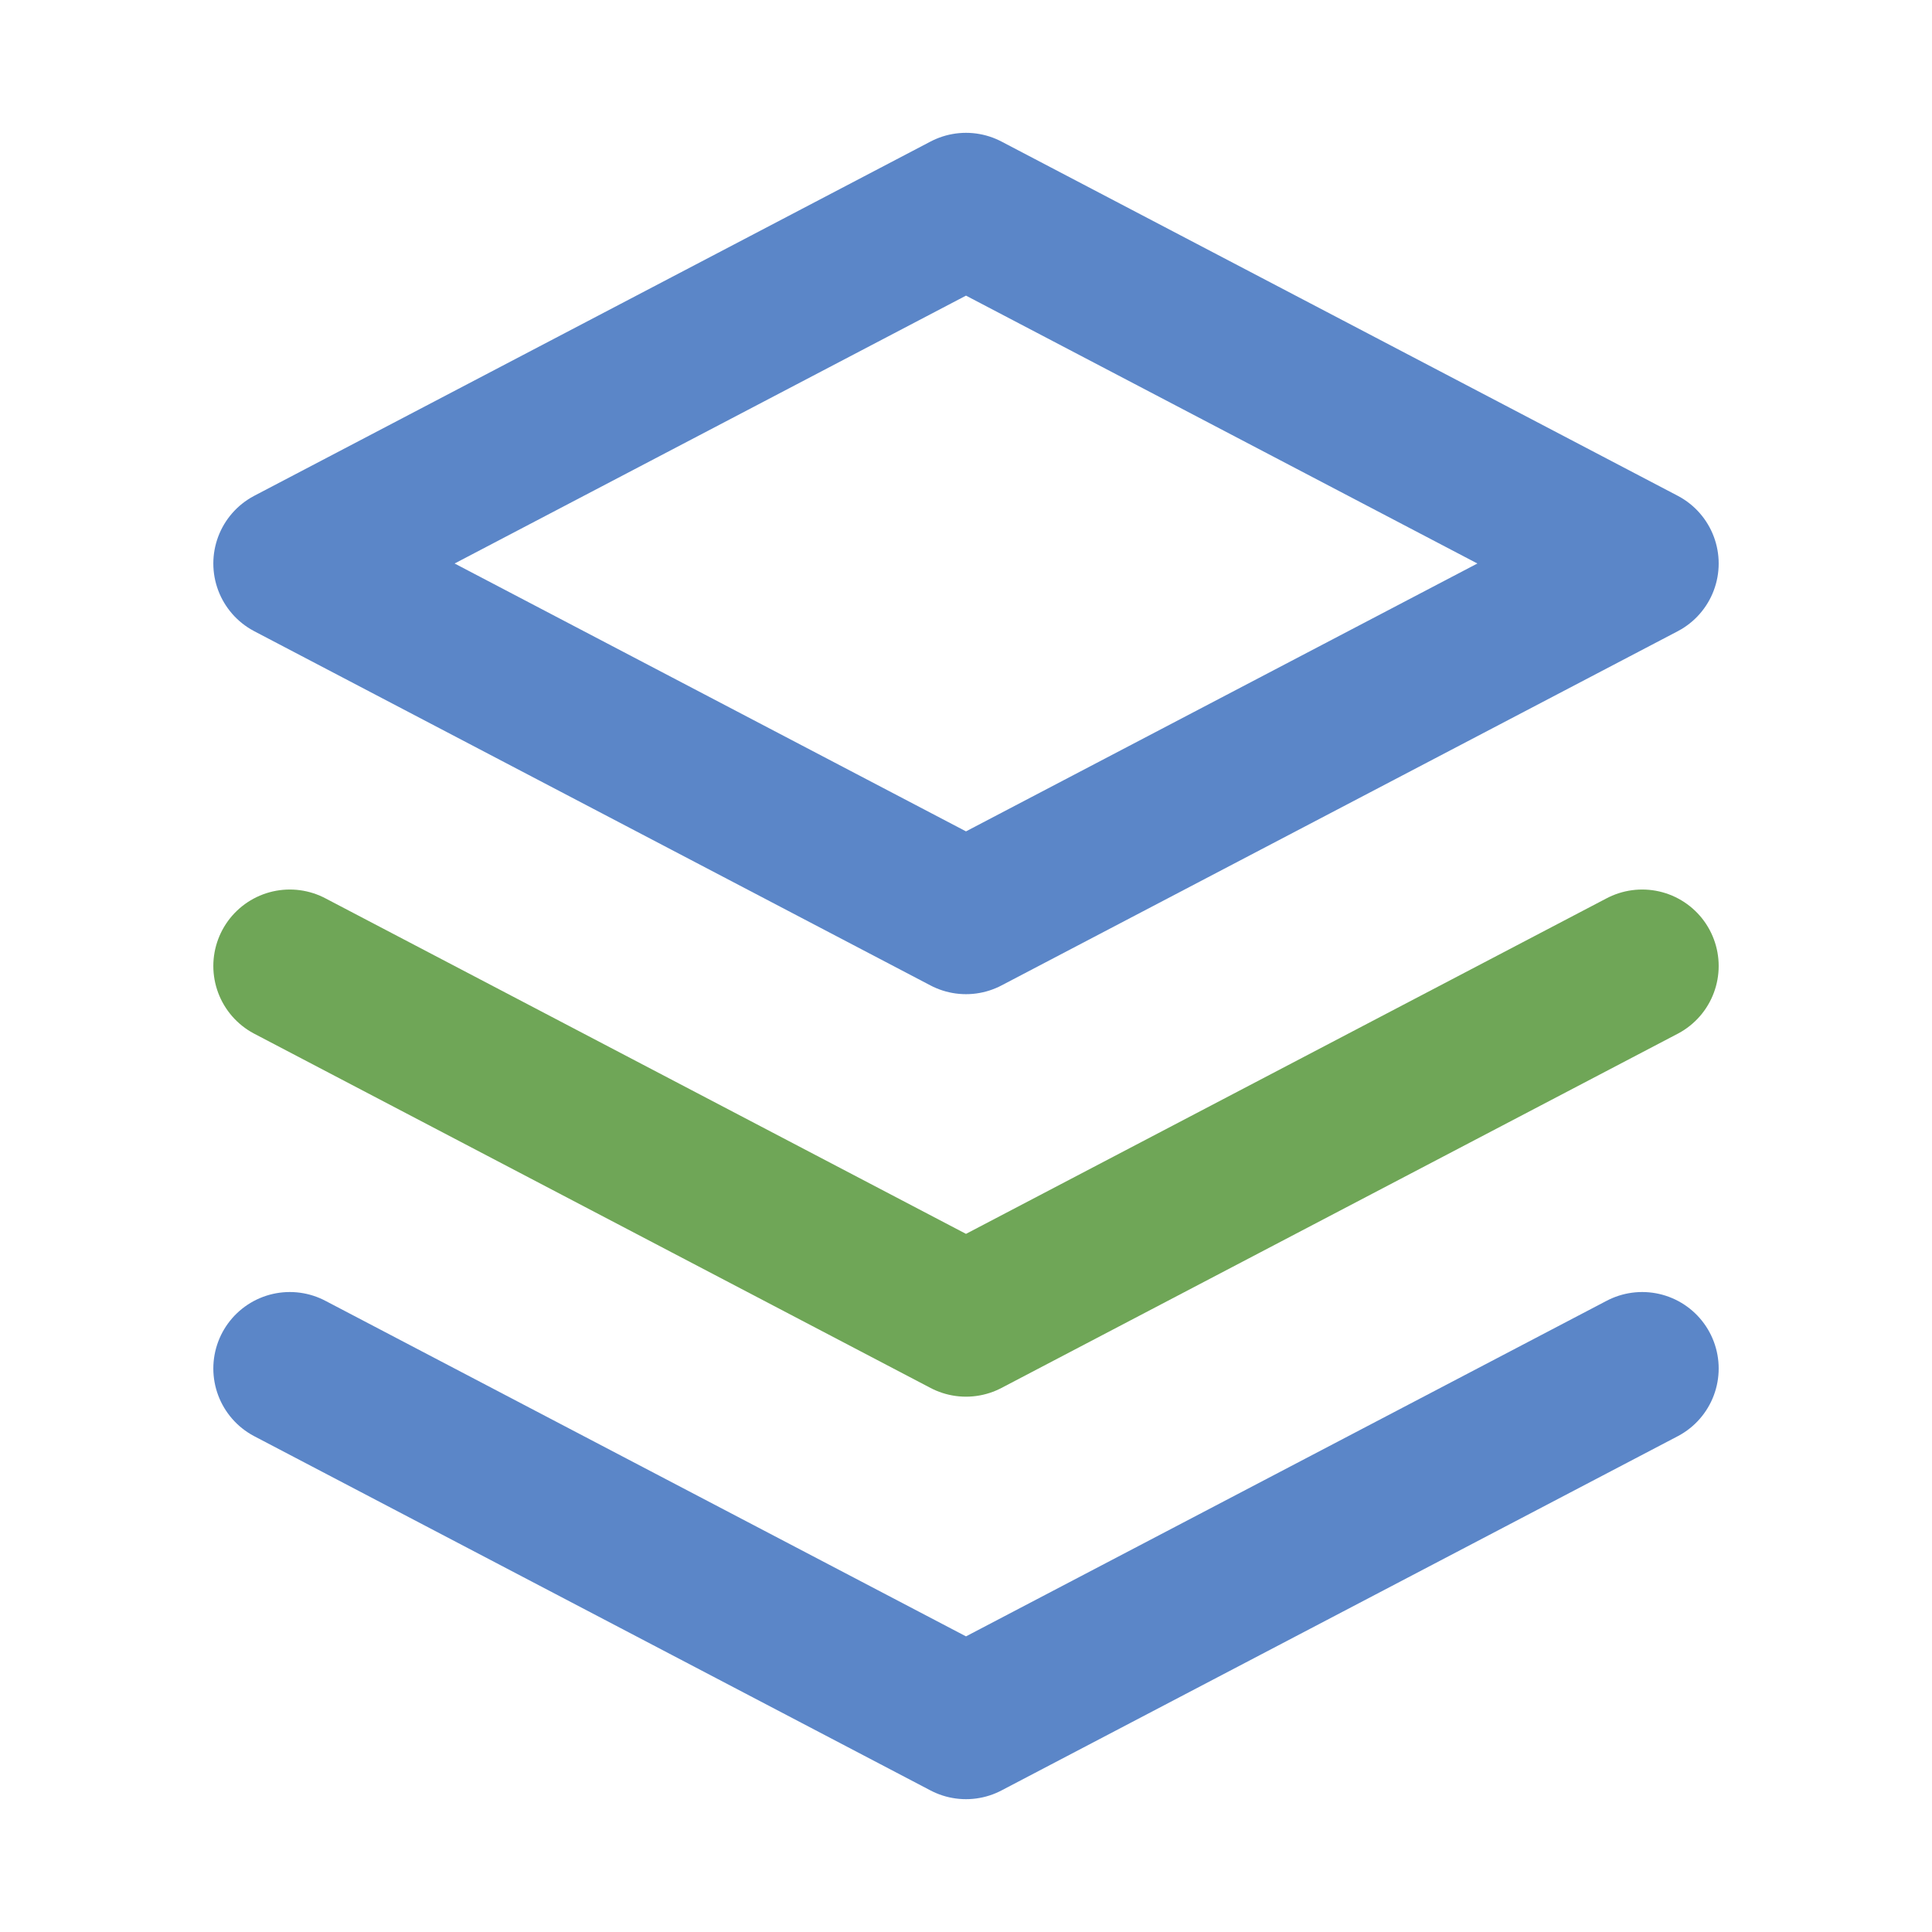
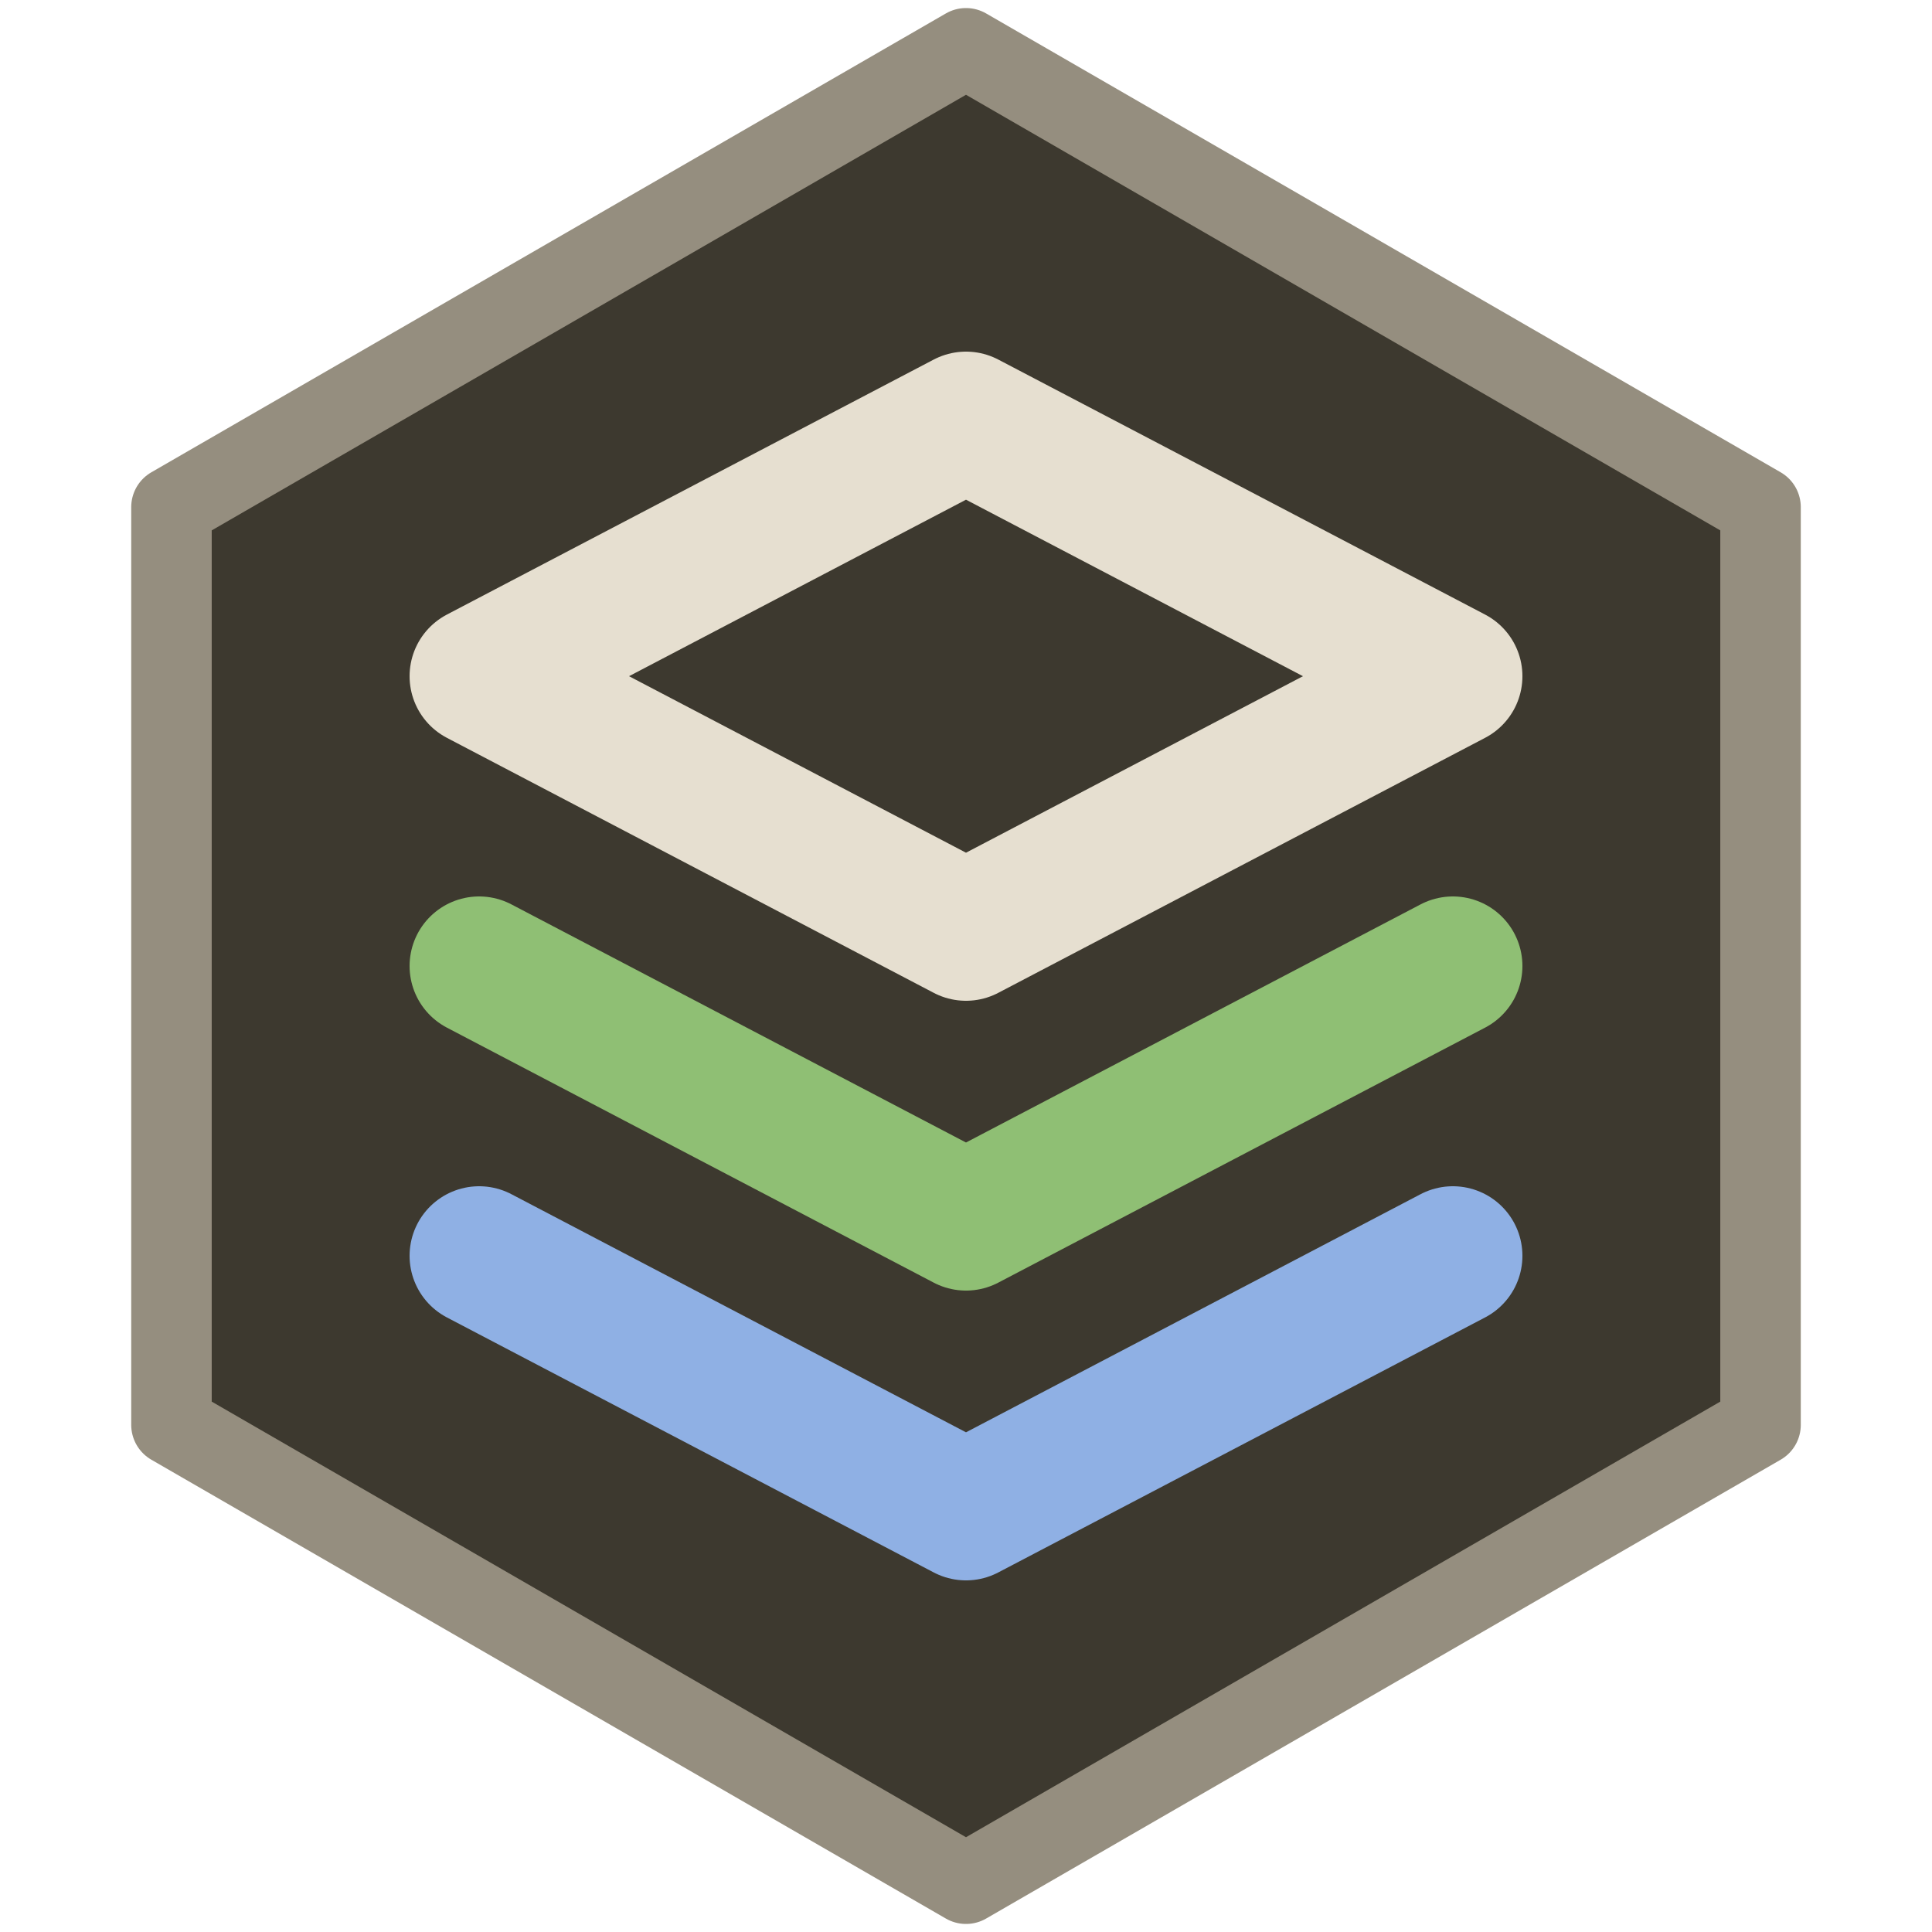
<svg xmlns="http://www.w3.org/2000/svg" viewBox="0 0 24 24">
-   <path d="M12 2.6 20.4 7 12 11.4 3.6 7z" fill="none" stroke="#5B86C8" stroke-width="1.9" stroke-linejoin="round" />
-   <path d="M20.4 12 12 16.4 3.6 12" fill="none" stroke="#6FA657" stroke-width="1.9" stroke-linecap="round" stroke-linejoin="round" />
-   <path d="M20.4 17 12 21.4 3.6 17" fill="none" stroke="#5B86C8" stroke-width="1.9" stroke-linecap="round" stroke-linejoin="round" />
+   <polygon points="12.00,0.60 21.87,6.30 21.87,17.70 12.00,23.40 2.13,17.70 2.13,6.30" fill="#3D392F" stroke="#958E7F" stroke-width="1" stroke-linejoin="round" />
+   <g transform="translate(12 12) scale(.72) translate(-12 -12)" fill="none" stroke-width="2.4" stroke-linejoin="round" stroke-linecap="round">
+     <path d="M20.4 17 12 21.4 3.6 17" stroke="#8FB0E4" />
+     <path d="M20.4 12 12 16.4 3.6 12" stroke="#8FBF74" />
+     <path d="M12 2.6 20.4 7 12 11.4 3.6 7z" stroke="#E6DFD0" />
+   </g>
</svg>
